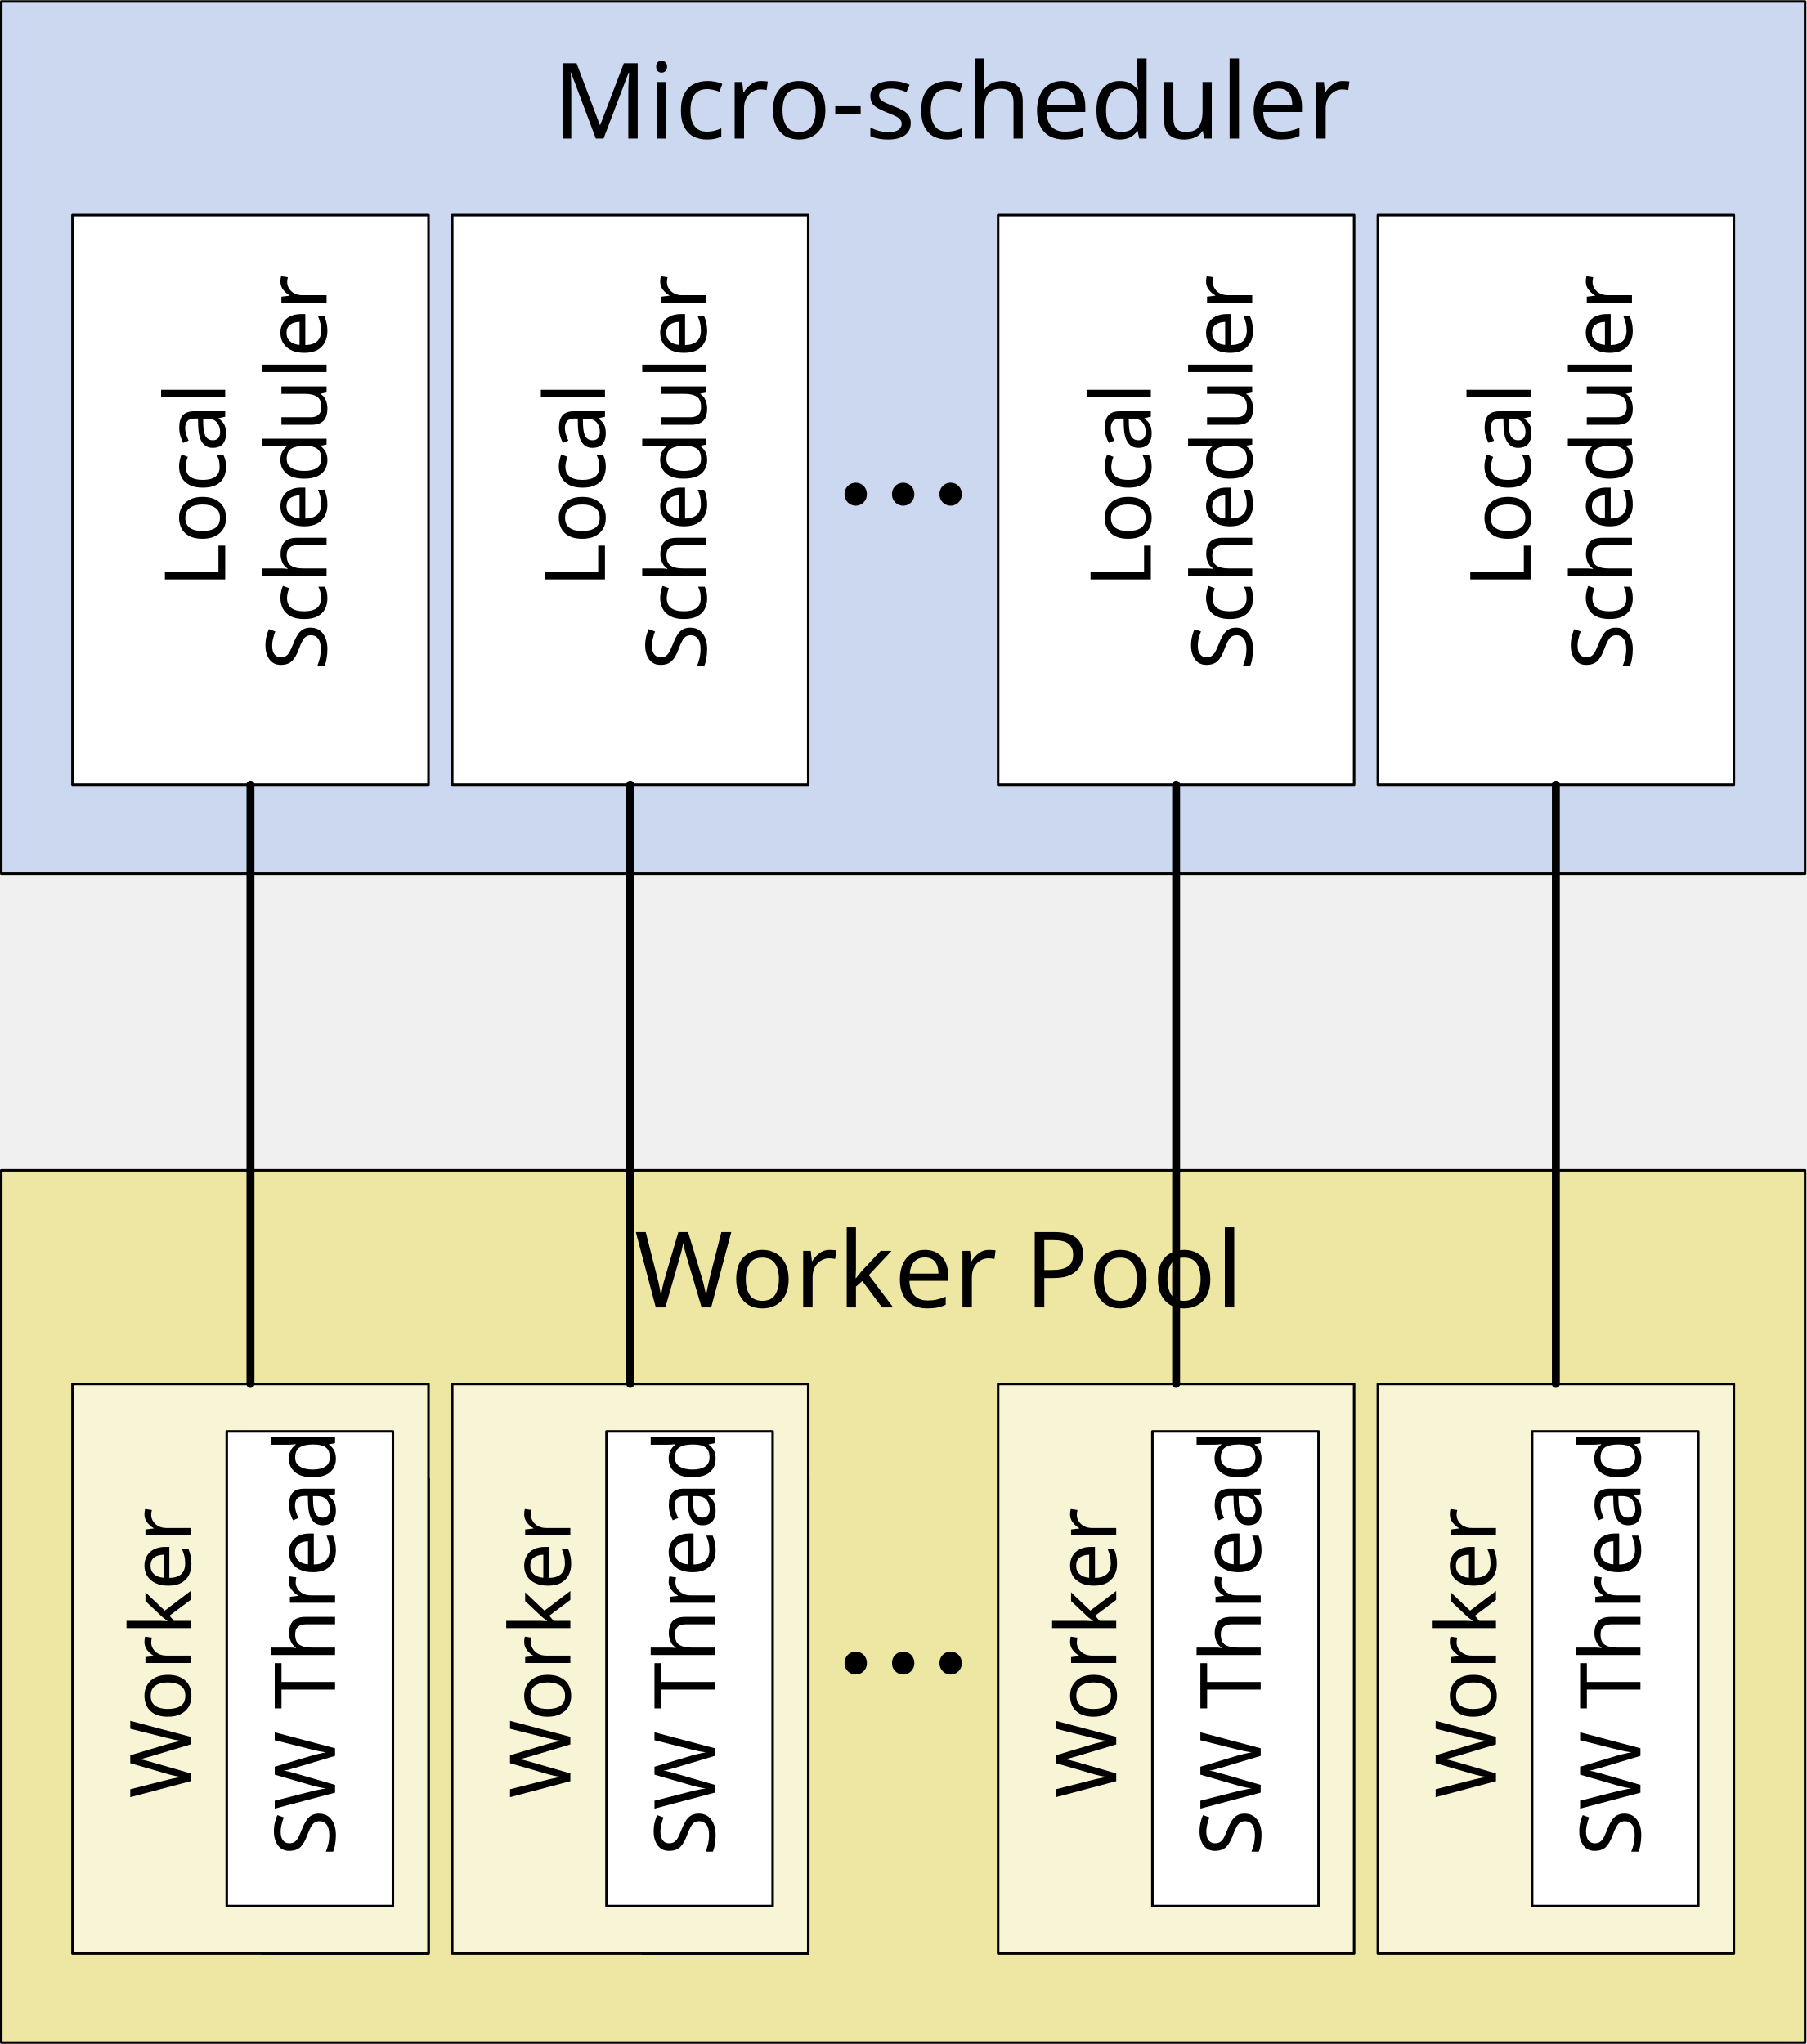
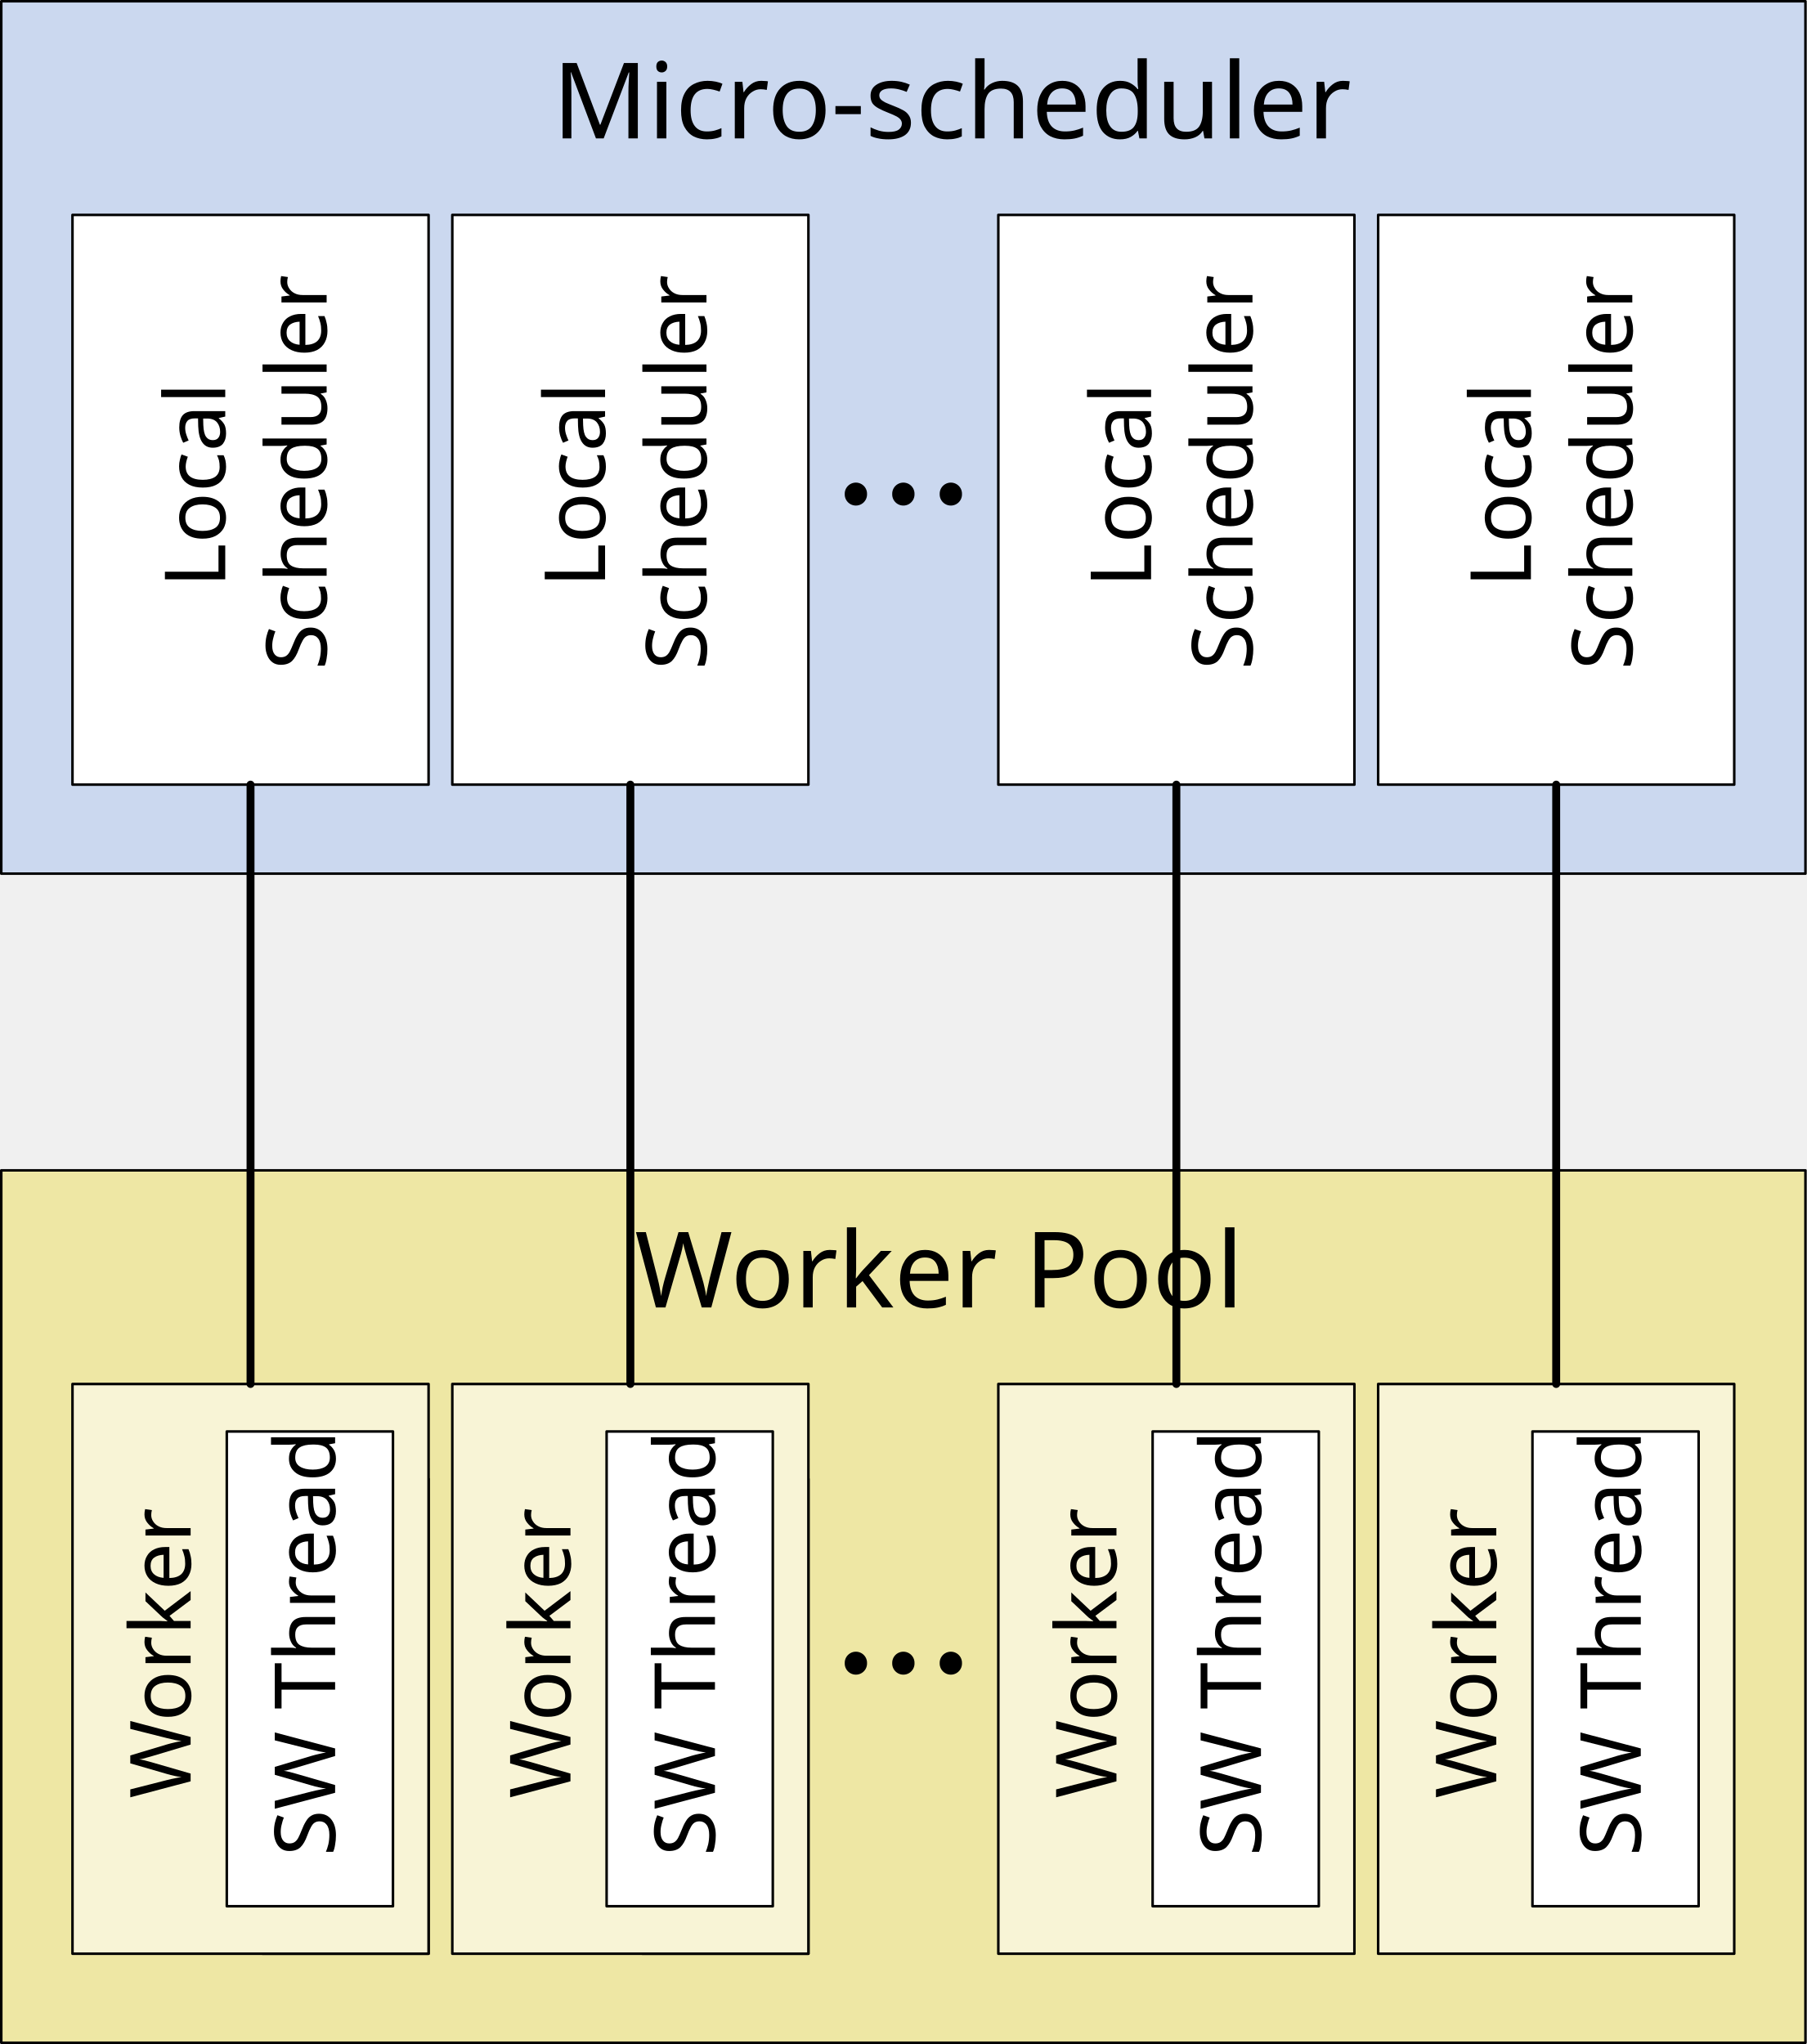
- <svg xmlns="http://www.w3.org/2000/svg" width="2.378in" height="2.691in" viewBox="0 0 171.24 193.74" xml:space="preserve" color-interpolation-filters="sRGB" class="st10">
-   <style type="text/css">
- 	
- 		.st1 {fill:#cbd8ef;stroke:#000000;stroke-linecap:round;stroke-linejoin:round;stroke-width:0.24}
- 		.st2 {fill:#000000;font-family:Calibri;font-size:0.833em}
- 		.st3 {fill:#ffffff;stroke:#000000;stroke-linecap:round;stroke-linejoin:round;stroke-width:0.24}
- 		.st4 {fill:#000000;font-family:Calibri;font-size:0.667em}
- 		.st5 {font-size:1em}
- 		.st6 {fill:#eee7a4;stroke:#000000;stroke-linecap:round;stroke-linejoin:round;stroke-width:0.24}
- 		.st7 {fill:#000000;stroke:#000000;stroke-linecap:round;stroke-linejoin:round;stroke-width:0.24}
- 		.st8 {fill:#f8f4d6;stroke:#000000;stroke-linecap:round;stroke-linejoin:round;stroke-width:0.24}
- 		.st9 {stroke:#000000;stroke-linecap:round;stroke-linejoin:round;stroke-width:0.75}
- 		.st10 {fill:none;fill-rule:evenodd;font-size:12px;overflow:visible;stroke-linecap:square;stroke-miterlimit:3}
- 	
- 	</style>
+ <svg xmlns="http://www.w3.org/2000/svg" width="228.32" height="258.32" class="st10" color-interpolation-filters="sRGB" viewBox="0 0 171.24 193.74" xml:space="preserve">
+   <style type="text/css">.st1{fill:#cbd8ef;stroke:#000;stroke-linecap:round;stroke-linejoin:round;stroke-width:.24}.st2{fill:#000;font-family:Calibri;font-size:.833em}.st3{fill:#fff;stroke:#000;stroke-linecap:round;stroke-linejoin:round;stroke-width:.24}.st4{fill:#000;font-family:Calibri;font-size:.667em}.st5{font-size:1em}.st6,.st7{stroke-width:.24}.st6{fill:#eee7a4;stroke:#000;stroke-linecap:round;stroke-linejoin:round}.st7{fill:#000}.st7,.st8,.st9{stroke:#000;stroke-linecap:round;stroke-linejoin:round}.st8{fill:#f8f4d6;stroke-width:.24}.st9{stroke-width:.75}.st10{fill:none;fill-rule:evenodd;font-size:12px;overflow:visible;stroke-linecap:square;stroke-miterlimit:3}</style>
  <g>
    <g id="shape417-1" transform="translate(0.12,-110.932)">
-       <rect x="0" y="111.052" width="171" height="82.688" class="st1" />
+       <rect width="171" height="82.688" x="0" y="111.052" class="st1" />
      <text x="52.24" y="124.05" class="st2">Micro-scheduler</text>
    </g>
    <g id="group423-4" transform="translate(-117.12,74.37) rotate(-90)">
      <g id="shape424-5">
-         <rect x="0" y="159.99" width="54" height="33.75" class="st3" />
-         <text x="18.68" y="174.47" class="st4">Local <tspan x="10.87" dy="1.2em" class="st5">Scheduler</tspan>
+         <rect width="54" height="33.75" x="0" y="159.99" class="st3" />
+         <text x="18.68" y="174.47" class="st4">Local <tspan x="10.87" class="st5" dy="1.2em">Scheduler</tspan>
        </text>
      </g>
    </g>
    <g id="group427-9" transform="translate(-153.12,74.37) rotate(-90)">
      <g id="shape428-10">
-         <rect x="0" y="159.99" width="54" height="33.75" class="st3" />
-         <text x="18.68" y="174.47" class="st4">Local <tspan x="10.87" dy="1.2em" class="st5">Scheduler</tspan>
+         <rect width="54" height="33.75" x="0" y="159.99" class="st3" />
+         <text x="18.68" y="174.47" class="st4">Local <tspan x="10.87" class="st5" dy="1.2em">Scheduler</tspan>
        </text>
      </g>
    </g>
    <g id="group430-14" transform="translate(-29.37,74.37) rotate(-90)">
      <g id="shape431-15">
-         <rect x="0" y="159.99" width="54" height="33.75" class="st3" />
-         <text x="18.68" y="174.47" class="st4">Local <tspan x="10.87" dy="1.2em" class="st5">Scheduler</tspan>
+         <rect width="54" height="33.75" x="0" y="159.99" class="st3" />
+         <text x="18.68" y="174.47" class="st4">Local <tspan x="10.87" class="st5" dy="1.2em">Scheduler</tspan>
        </text>
      </g>
    </g>
    <g id="group433-19" transform="translate(-65.37,74.37) rotate(-90)">
      <g id="shape434-20">
-         <rect x="0" y="159.99" width="54" height="33.75" class="st3" />
-         <text x="18.68" y="174.47" class="st4">Local <tspan x="10.87" dy="1.2em" class="st5">Scheduler</tspan>
+         <rect width="54" height="33.75" x="0" y="159.99" class="st3" />
+         <text x="18.68" y="174.47" class="st4">Local <tspan x="10.87" class="st5" dy="1.2em">Scheduler</tspan>
        </text>
      </g>
    </g>
    <g id="shape365-24" transform="translate(0.120003,-0.12)">
-       <rect x="0" y="111.052" width="171" height="82.688" class="st6" />
+       <rect width="171" height="82.688" x="0" y="111.052" class="st6" />
      <text x="60.03" y="124.05" class="st2">Worker Pool</text>
    </g>
    <g id="group366-27" transform="translate(80.1825,-35.1569)">
      <g id="shape367-28">
        <path d="M0 192.8 a0.938 0.938 0 1 1 1.875 0 a0.938 0.938 0 1 1 -1.875 0 Z" class="st7" />
      </g>
      <g id="shape368-30" transform="translate(4.5,0)">
        <path d="M0 192.8 a0.938 0.938 0 1 1 1.875 0 a0.938 0.938 0 1 1 -1.875 0 Z" class="st7" />
      </g>
      <g id="shape369-32" transform="translate(9,0)">
        <path d="M0 192.8 a0.938 0.938 0 1 1 1.875 0 a0.938 0.938 0 1 1 -1.875 0 Z" class="st7" />
      </g>
    </g>
    <g id="shape376-34" transform="translate(-117.12,185.182) rotate(-90)">
-       <rect x="0" y="177.99" width="45" height="15.75" class="st8" />
+       <rect width="45" height="15.75" x="0" y="177.99" class="st8" />
      <text x="4.75" y="188.26" class="st4">SW Thread</text>
    </g>
    <g id="group401-37" transform="translate(-117.12,185.182) rotate(-90)">
      <g id="shape400-38">
-         <rect x="0" y="159.99" width="54" height="33.75" class="st8" />
+         <rect width="54" height="33.75" x="0" y="159.99" class="st8" />
        <text x="14.73" y="171.19" class="st4">Worker</text>
      </g>
      <g id="shape399-41" transform="translate(4.49998,-3.37498)">
-         <rect x="0" y="177.99" width="45" height="15.75" class="st3" />
+         <rect width="45" height="15.75" x="0" y="177.99" class="st3" />
        <text x="4.75" y="188.26" class="st4">SW Thread</text>
      </g>
    </g>
    <g id="shape402-44" transform="translate(-153.12,185.182) rotate(-90)">
-       <rect x="0" y="177.99" width="45" height="15.75" class="st8" />
+       <rect width="45" height="15.75" x="0" y="177.99" class="st8" />
      <text x="4.75" y="188.26" class="st4">SW Thread</text>
    </g>
    <g id="group403-47" transform="translate(-153.12,185.182) rotate(-90)">
      <g id="shape404-48">
-         <rect x="0" y="159.99" width="54" height="33.75" class="st8" />
+         <rect width="54" height="33.75" x="0" y="159.99" class="st8" />
        <text x="14.73" y="171.19" class="st4">Worker</text>
      </g>
      <g id="shape405-51" transform="translate(4.49998,-3.37498)">
-         <rect x="0" y="177.99" width="45" height="15.75" class="st3" />
+         <rect width="45" height="15.75" x="0" y="177.99" class="st3" />
        <text x="4.75" y="188.26" class="st4">SW Thread</text>
      </g>
    </g>
    <g id="group406-54" transform="translate(-29.37,185.182) rotate(-90)">
      <g id="shape407-55">
-         <rect x="0" y="159.99" width="54" height="33.75" class="st8" />
+         <rect width="54" height="33.75" x="0" y="159.99" class="st8" />
        <text x="14.73" y="171.19" class="st4">Worker</text>
      </g>
      <g id="shape408-58" transform="translate(4.49998,-3.37498)">
-         <rect x="0" y="177.99" width="45" height="15.75" class="st3" />
+         <rect width="45" height="15.75" x="0" y="177.99" class="st3" />
        <text x="4.75" y="188.26" class="st4">SW Thread</text>
      </g>
    </g>
    <g id="group409-61" transform="translate(-65.37,185.182) rotate(-90)">
      <g id="shape410-62">
-         <rect x="0" y="159.99" width="54" height="33.75" class="st8" />
+         <rect width="54" height="33.75" x="0" y="159.99" class="st8" />
        <text x="14.73" y="171.19" class="st4">Worker</text>
      </g>
      <g id="shape411-65" transform="translate(4.49998,-3.37498)">
-         <rect x="0" y="177.99" width="45" height="15.75" class="st3" />
+         <rect width="45" height="15.75" x="0" y="177.99" class="st3" />
        <text x="4.75" y="188.26" class="st4">SW Thread</text>
      </g>
    </g>
    <g id="group418-68" transform="translate(80.1825,-145.969)">
      <g id="shape419-69">
        <path d="M0 192.8 a0.938 0.938 0 1 1 1.875 0 a0.938 0.938 0 1 1 -1.875 0 Z" class="st7" />
      </g>
      <g id="shape420-71" transform="translate(4.5,0)">
        <path d="M0 192.8 a0.938 0.938 0 1 1 1.875 0 a0.938 0.938 0 1 1 -1.875 0 Z" class="st7" />
      </g>
      <g id="shape421-73" transform="translate(9,0)">
        <path d="M0 192.8 a0.938 0.938 0 1 1 1.875 0 a0.938 0.938 0 1 1 -1.875 0 Z" class="st7" />
      </g>
    </g>
    <g id="shape436-75" transform="translate(14.745,-119.37)">
      <path d="M9 193.74 L9 250.55" class="st9" />
    </g>
    <g id="shape437-78" transform="translate(50.745,-119.37)">
      <path d="M9 193.74 L9 250.55" class="st9" />
    </g>
    <g id="shape438-81" transform="translate(102.495,-119.37)">
      <path d="M9 193.74 L9 250.55" class="st9" />
    </g>
    <g id="shape439-84" transform="translate(138.495,-119.37)">
      <path d="M9 193.74 L9 250.55" class="st9" />
    </g>
  </g>
</svg>
